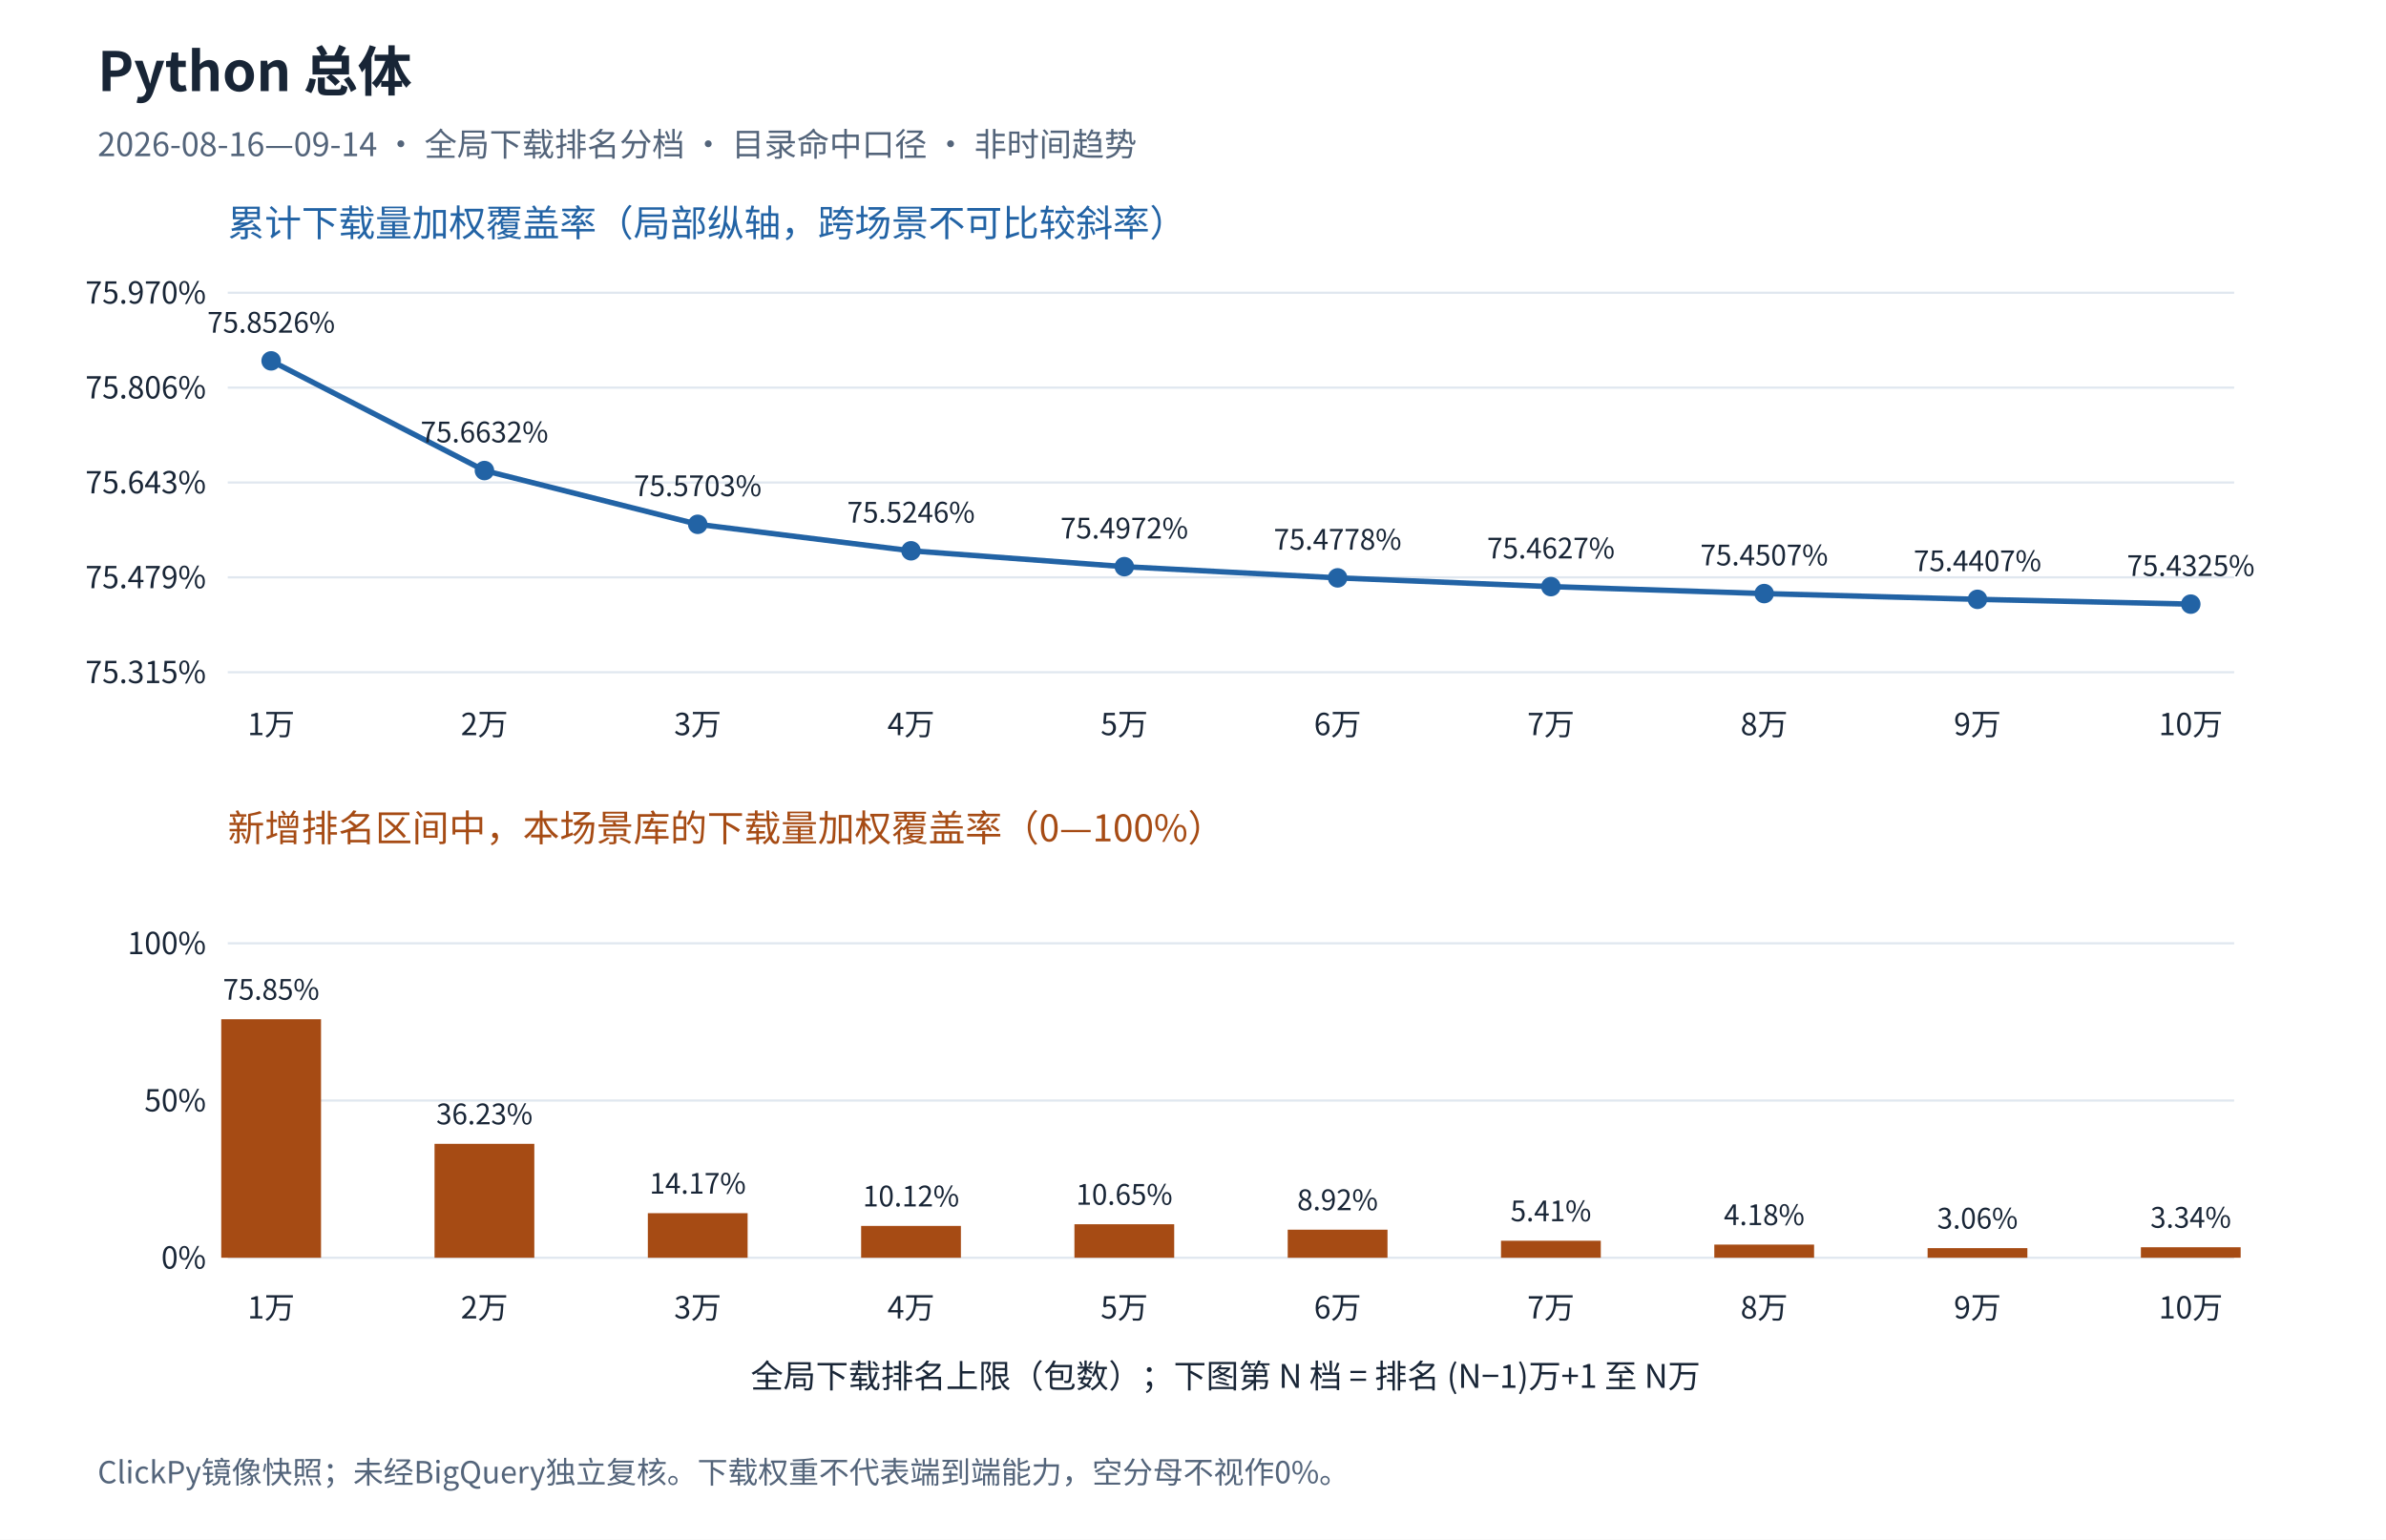
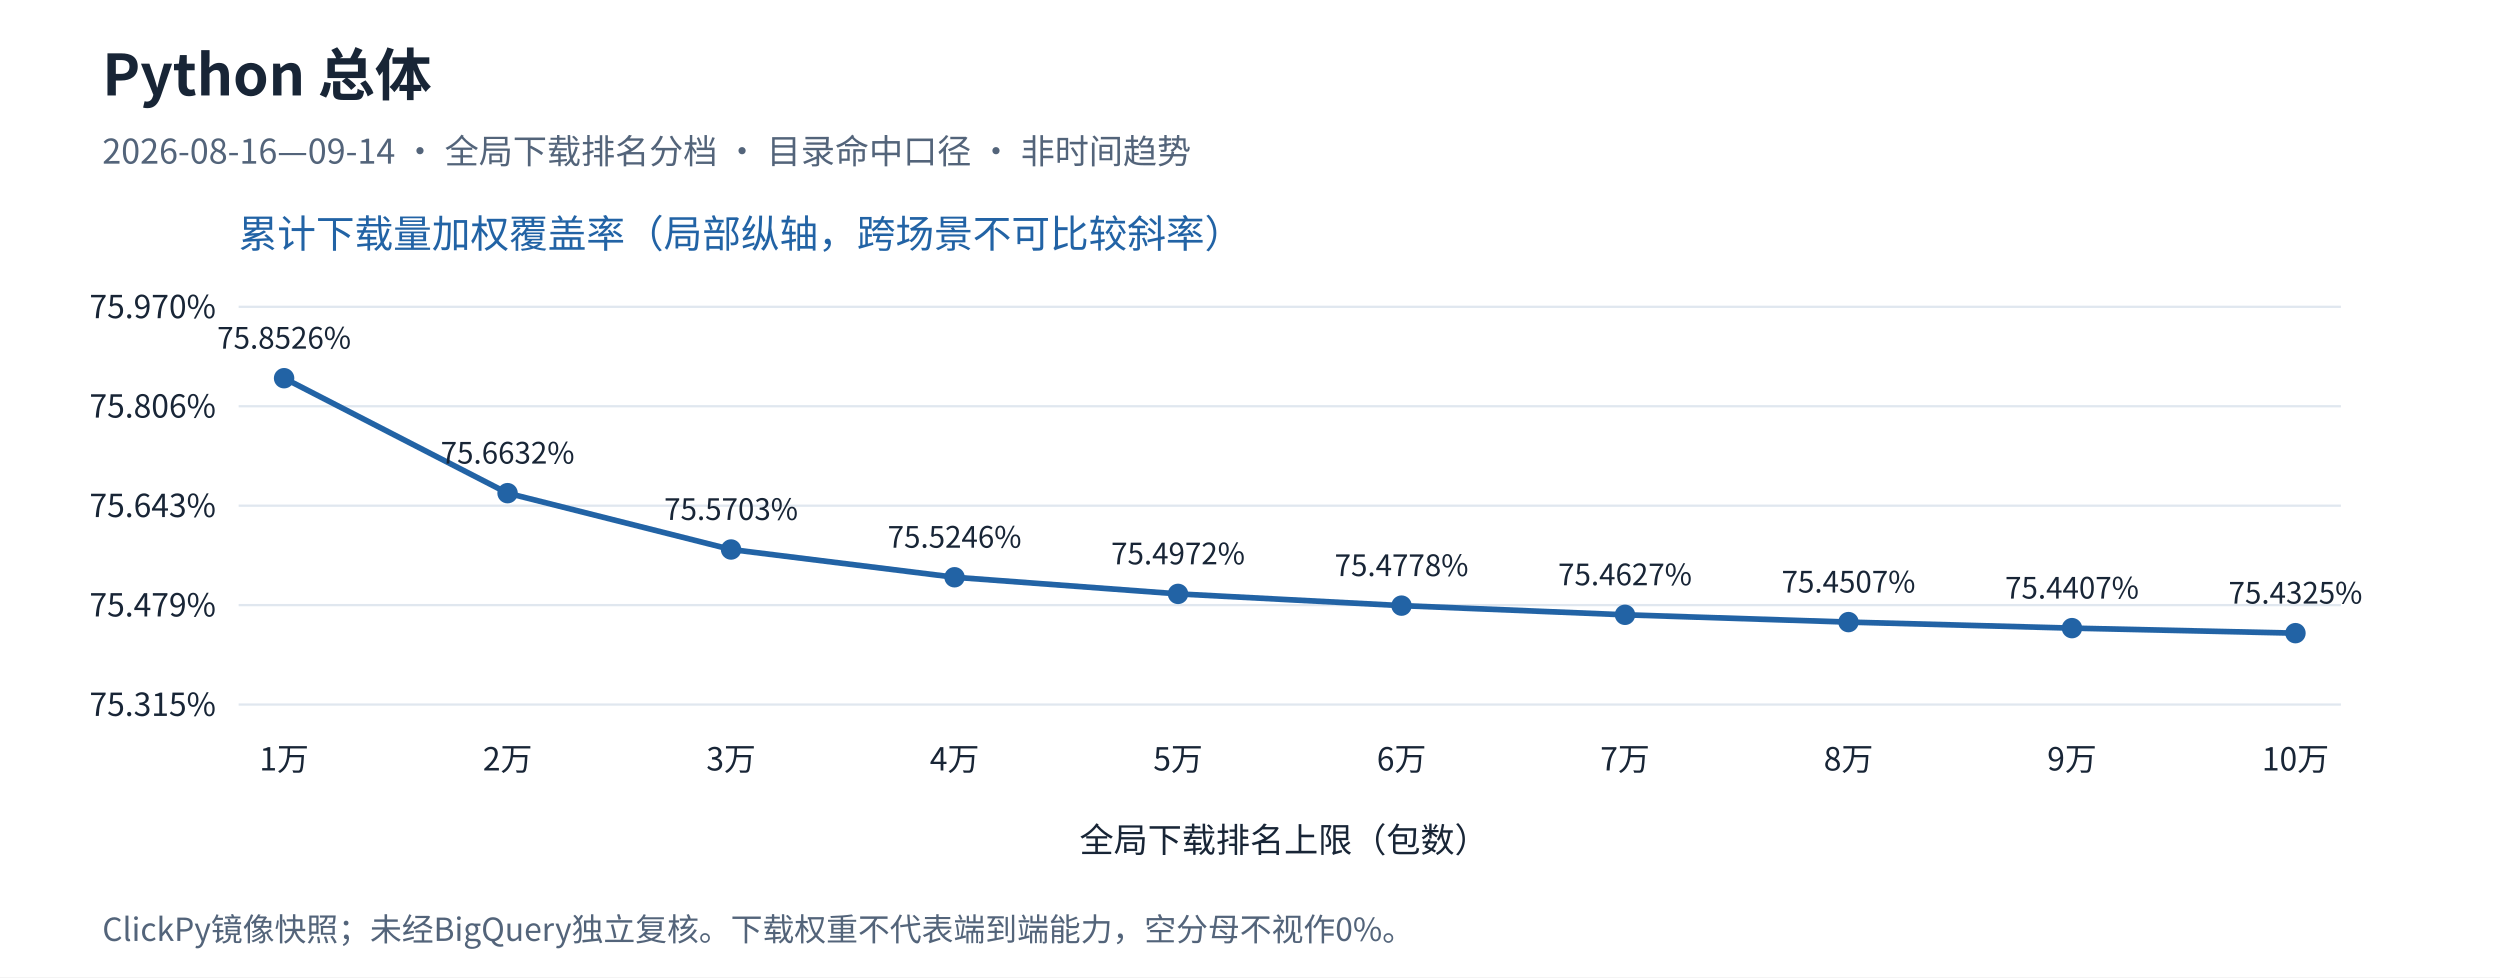
- <svg xmlns="http://www.w3.org/2000/svg" width="1100" height="710" viewBox="0 0 1100 710" role="img" aria-labelledby="title desc">
-   <rect width="1100" height="710" fill="white" />
+ <svg xmlns="http://www.w3.org/2000/svg" width="1100" height="430" viewBox="0 0 1100 430" role="img" aria-labelledby="title desc">
+   <rect width="1100" height="430" fill="white" />
  <g font-family="Microsoft YaHei, Noto Sans CJK SC, sans-serif" fill="#182536">
    <text x="45" y="42" font-size="25" font-weight="700">Python 总体</text>
    <text x="45" y="72" font-size="15" fill="#53647a">2026-08-16—09-14 · 全局下载排名分档 · 目录命中口径 · 非时间趋势</text>
    <text x="105" y="109" font-size="17" fill="#2263a5">累计下载量加权覆盖率（局部纵轴，跨场景不可比较斜率）</text>
    <path d="M105,310H1030" stroke="#e0e7ef" />
    <text x="95" y="315" text-anchor="end" font-size="14">75.315%</text>
    <path d="M105,266.25H1030" stroke="#e0e7ef" />
    <text x="95" y="271.25" text-anchor="end" font-size="14">75.479%</text>
    <path d="M105,222.5H1030" stroke="#e0e7ef" />
    <text x="95" y="227.5" text-anchor="end" font-size="14">75.643%</text>
    <path d="M105,178.75H1030" stroke="#e0e7ef" />
    <text x="95" y="183.75" text-anchor="end" font-size="14">75.806%</text>
    <path d="M105,135H1030" stroke="#e0e7ef" />
    <text x="95" y="140" text-anchor="end" font-size="14">75.970%</text>
    <polyline points="125,166.41 223.333,216.99 321.667,241.782 420,253.996 518.333,261.312 616.667,266.479 715,270.514 813.333,273.725 911.667,276.378 1010,278.59" fill="none" stroke="#2263a5" stroke-width="2.5" />
    <circle cx="125" cy="166.41" r="4.5" fill="#2263a5" />
    <text x="125" y="153.41" text-anchor="middle" font-size="13">75.8526%</text>
    <circle cx="223.333" cy="216.99" r="4.5" fill="#2263a5" />
    <text x="223.333" y="203.99" text-anchor="middle" font-size="13">75.6632%</text>
    <circle cx="321.667" cy="241.782" r="4.5" fill="#2263a5" />
    <text x="321.667" y="228.782" text-anchor="middle" font-size="13">75.5703%</text>
    <circle cx="420" cy="253.996" r="4.5" fill="#2263a5" />
    <text x="420" y="240.996" text-anchor="middle" font-size="13">75.5246%</text>
    <circle cx="518.333" cy="261.312" r="4.5" fill="#2263a5" />
    <text x="518.333" y="248.312" text-anchor="middle" font-size="13">75.4972%</text>
    <circle cx="616.667" cy="266.479" r="4.5" fill="#2263a5" />
    <text x="616.667" y="253.479" text-anchor="middle" font-size="13">75.4778%</text>
    <circle cx="715" cy="270.514" r="4.5" fill="#2263a5" />
    <text x="715" y="257.514" text-anchor="middle" font-size="13">75.4627%</text>
    <circle cx="813.333" cy="273.725" r="4.5" fill="#2263a5" />
    <text x="813.333" y="260.725" text-anchor="middle" font-size="13">75.4507%</text>
    <circle cx="911.667" cy="276.378" r="4.5" fill="#2263a5" />
    <text x="911.667" y="263.378" text-anchor="middle" font-size="13">75.4407%</text>
    <circle cx="1010" cy="278.59" r="4.5" fill="#2263a5" />
    <text x="1010" y="265.59" text-anchor="middle" font-size="13">75.4325%</text>
-     <text x="105" y="388" font-size="17" fill="#a64b14">新增排名区间中，本场景库的下载量加权覆盖率（0—100%）</text>
-     <path d="M105,580H1030" stroke="#e0e7ef" />
-     <text x="95" y="585" text-anchor="end" font-size="14">0%</text>
-     <path d="M105,507.5H1030" stroke="#e0e7ef" />
-     <text x="95" y="512.5" text-anchor="end" font-size="14">50%</text>
-     <path d="M105,435H1030" stroke="#e0e7ef" />
-     <text x="95" y="440" text-anchor="end" font-size="14">100%</text>
-     <rect x="102" y="470.014" width="46" height="109.986" fill="#a64b14" />
-     <text x="125" y="461.014" text-anchor="middle" font-size="13">75.85%</text>
-     <text x="125" y="608" text-anchor="middle" font-size="14">1万</text>
    <text x="125" y="339" text-anchor="middle" font-size="14">1万</text>
-     <rect x="200.333" y="527.467" width="46" height="52.533" fill="#a64b14" />
-     <text x="223.333" y="518.467" text-anchor="middle" font-size="13">36.23%</text>
-     <text x="223.333" y="608" text-anchor="middle" font-size="14">2万</text>
    <text x="223.333" y="339" text-anchor="middle" font-size="14">2万</text>
-     <rect x="298.667" y="559.45" width="46" height="20.55" fill="#a64b14" />
-     <text x="321.667" y="550.45" text-anchor="middle" font-size="13">14.17%</text>
-     <text x="321.667" y="608" text-anchor="middle" font-size="14">3万</text>
    <text x="321.667" y="339" text-anchor="middle" font-size="14">3万</text>
-     <rect x="397" y="565.327" width="46" height="14.673" fill="#a64b14" />
-     <text x="420" y="556.327" text-anchor="middle" font-size="13">10.12%</text>
-     <text x="420" y="608" text-anchor="middle" font-size="14">4万</text>
    <text x="420" y="339" text-anchor="middle" font-size="14">4万</text>
-     <rect x="495.333" y="564.552" width="46" height="15.448" fill="#a64b14" />
-     <text x="518.333" y="555.552" text-anchor="middle" font-size="13">10.65%</text>
-     <text x="518.333" y="608" text-anchor="middle" font-size="14">5万</text>
    <text x="518.333" y="339" text-anchor="middle" font-size="14">5万</text>
-     <rect x="593.667" y="567.063" width="46" height="12.937" fill="#a64b14" />
-     <text x="616.667" y="558.063" text-anchor="middle" font-size="13">8.92%</text>
-     <text x="616.667" y="608" text-anchor="middle" font-size="14">6万</text>
    <text x="616.667" y="339" text-anchor="middle" font-size="14">6万</text>
-     <rect x="692" y="572.162" width="46" height="7.838" fill="#a64b14" />
-     <text x="715" y="563.162" text-anchor="middle" font-size="13">5.41%</text>
-     <text x="715" y="608" text-anchor="middle" font-size="14">7万</text>
    <text x="715" y="339" text-anchor="middle" font-size="14">7万</text>
-     <rect x="790.333" y="573.935" width="46" height="6.065" fill="#a64b14" />
-     <text x="813.333" y="564.935" text-anchor="middle" font-size="13">4.18%</text>
-     <text x="813.333" y="608" text-anchor="middle" font-size="14">8万</text>
    <text x="813.333" y="339" text-anchor="middle" font-size="14">8万</text>
-     <rect x="888.667" y="575.566" width="46" height="4.434" fill="#a64b14" />
-     <text x="911.667" y="566.566" text-anchor="middle" font-size="13">3.06%</text>
-     <text x="911.667" y="608" text-anchor="middle" font-size="14">9万</text>
    <text x="911.667" y="339" text-anchor="middle" font-size="14">9万</text>
-     <rect x="987" y="575.161" width="46" height="4.839" fill="#a64b14" />
-     <text x="1010" y="566.161" text-anchor="middle" font-size="13">3.34%</text>
-     <text x="1010" y="608" text-anchor="middle" font-size="14">10万</text>
    <text x="1010" y="339" text-anchor="middle" font-size="14">10万</text>
-     <text x="565" y="640" text-anchor="middle" font-size="15">全局下载排名上限（包数）；下图第 N 档 = 排名 (N−1)万+1 至 N万</text>
-     <text x="45" y="684" font-size="14" fill="#53647a">ClickPy镜像快照；未经BigQuery独立复核。下载权重不代表端到端能力，空分母不视作0%。</text>
+     <text x="565" y="375" text-anchor="middle" font-size="15">全局下载排名上限（包数）</text>
+     <text x="45" y="414" font-size="14" fill="#53647a">ClickPy镜像快照；未经BigQuery独立复核。下载权重不代表端到端能力，空分母不视作0%。</text>
  </g>
</svg>
